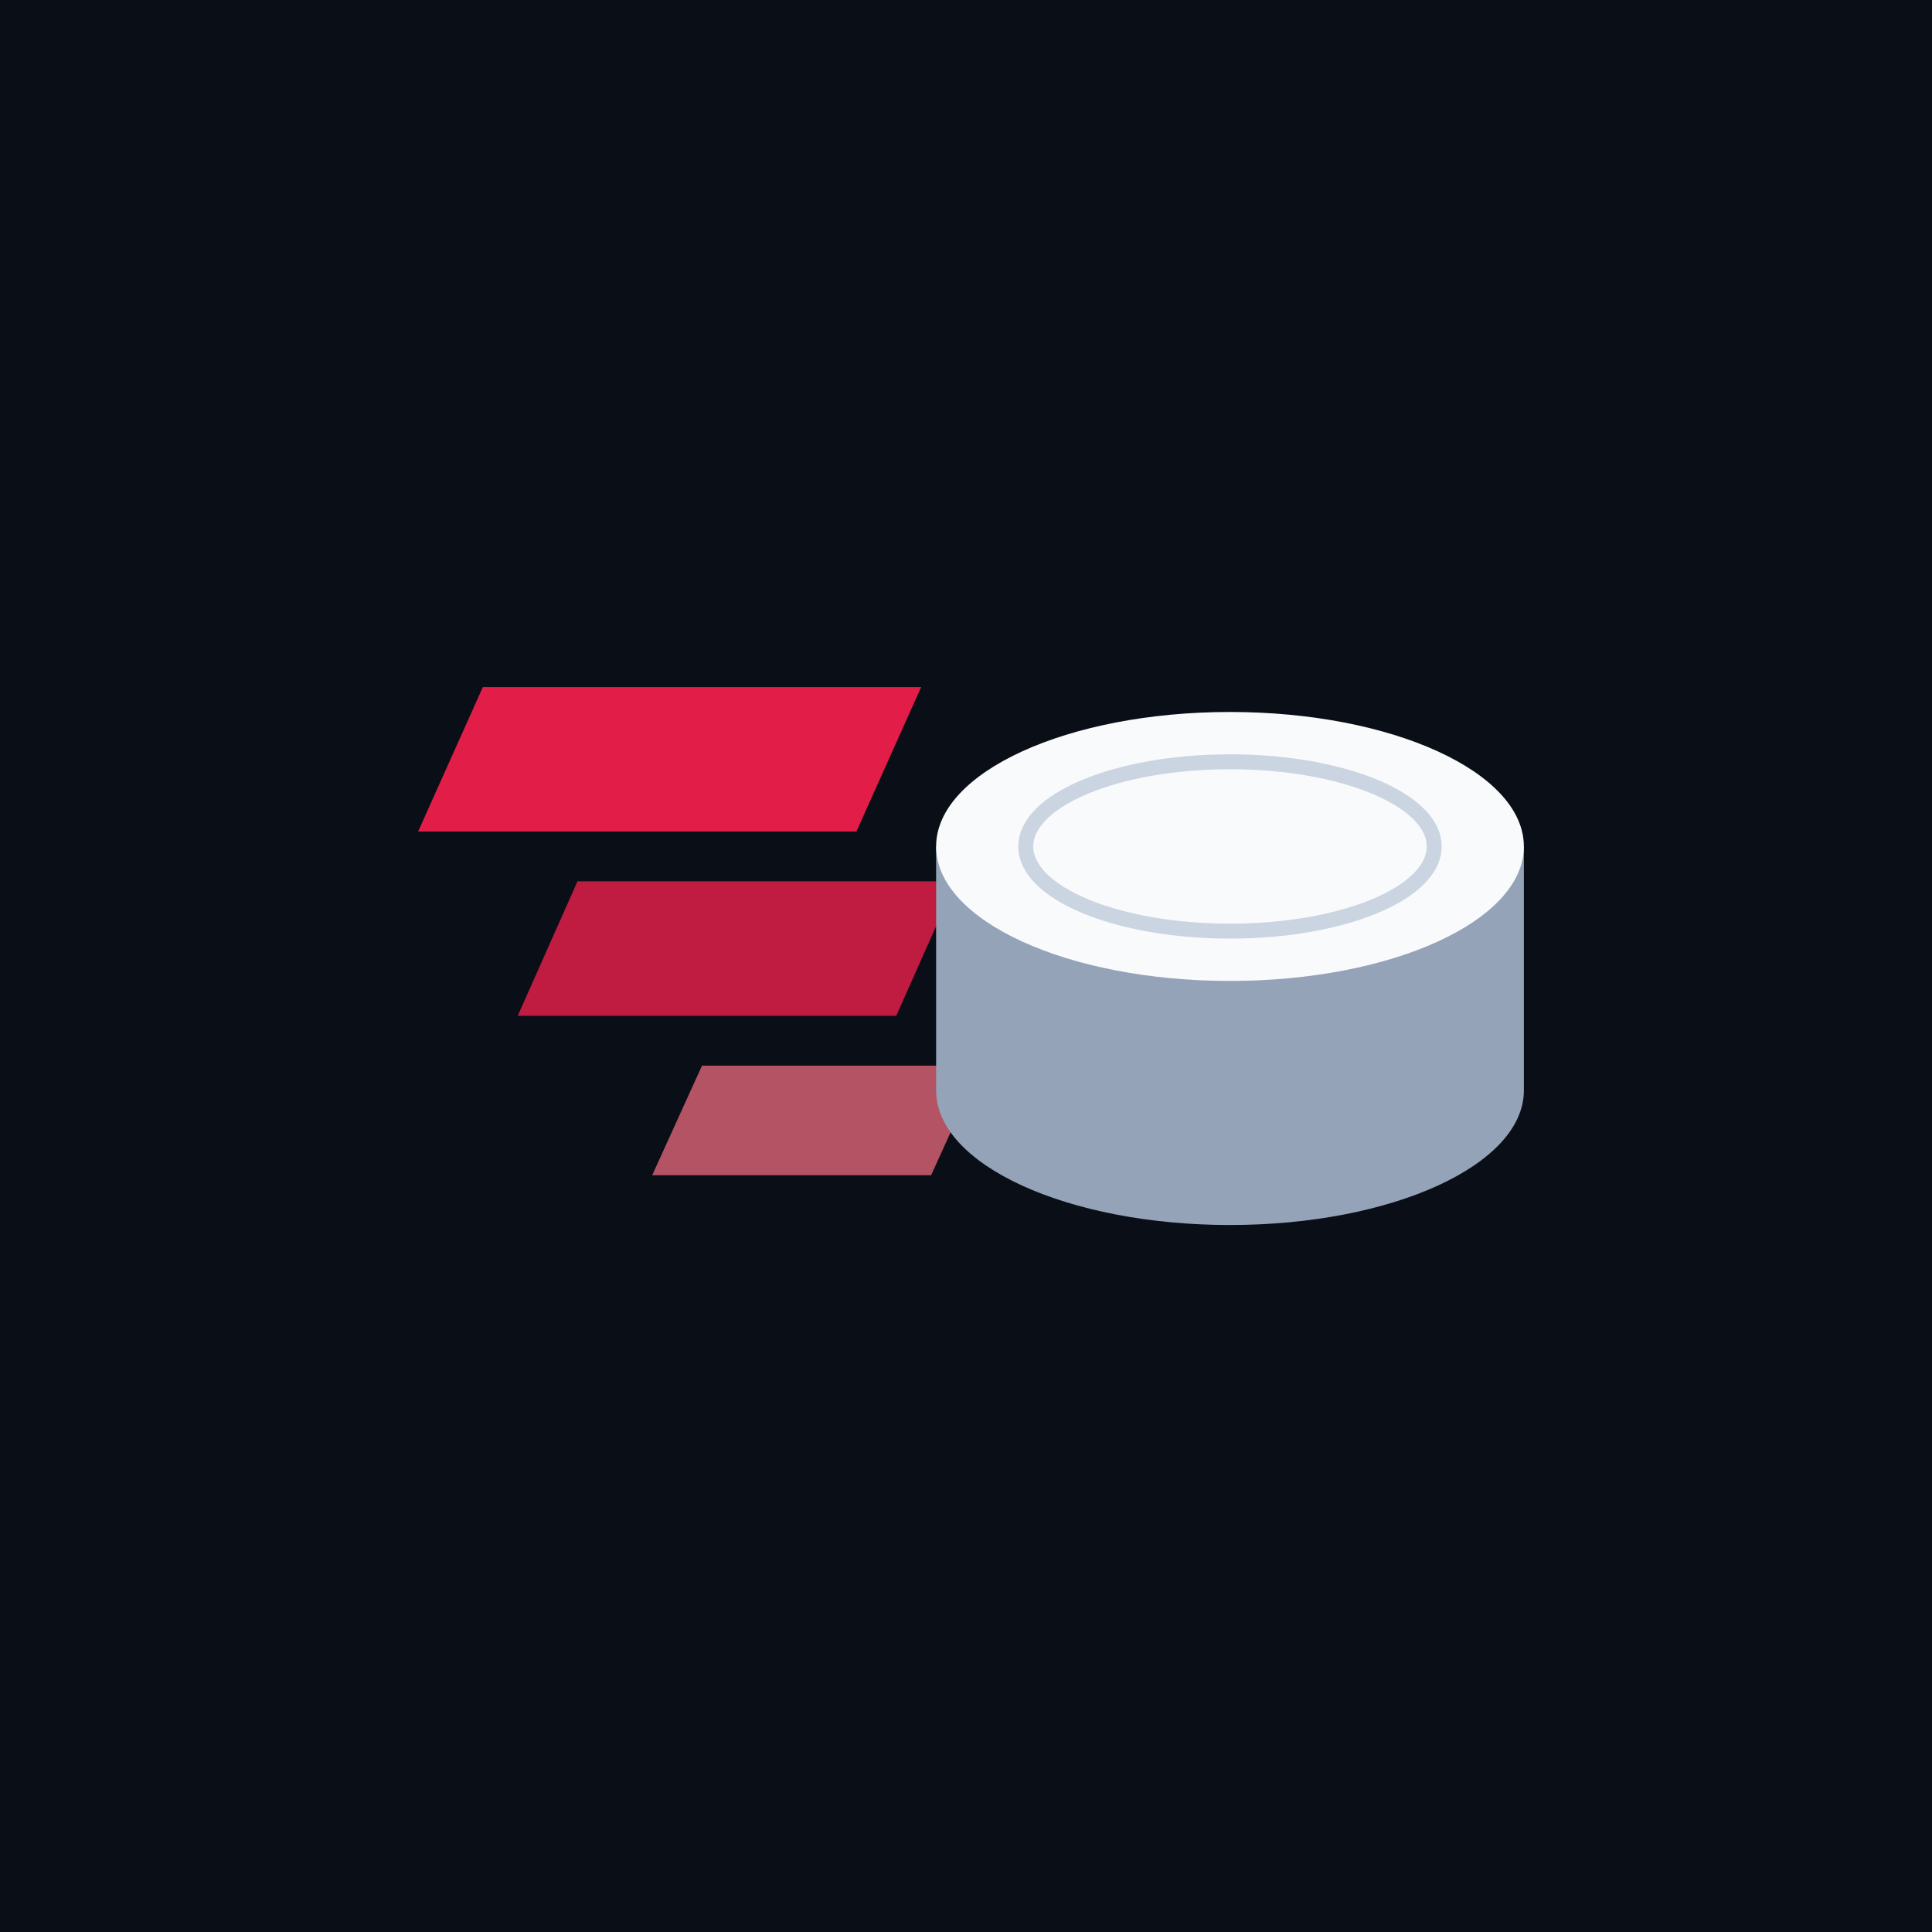
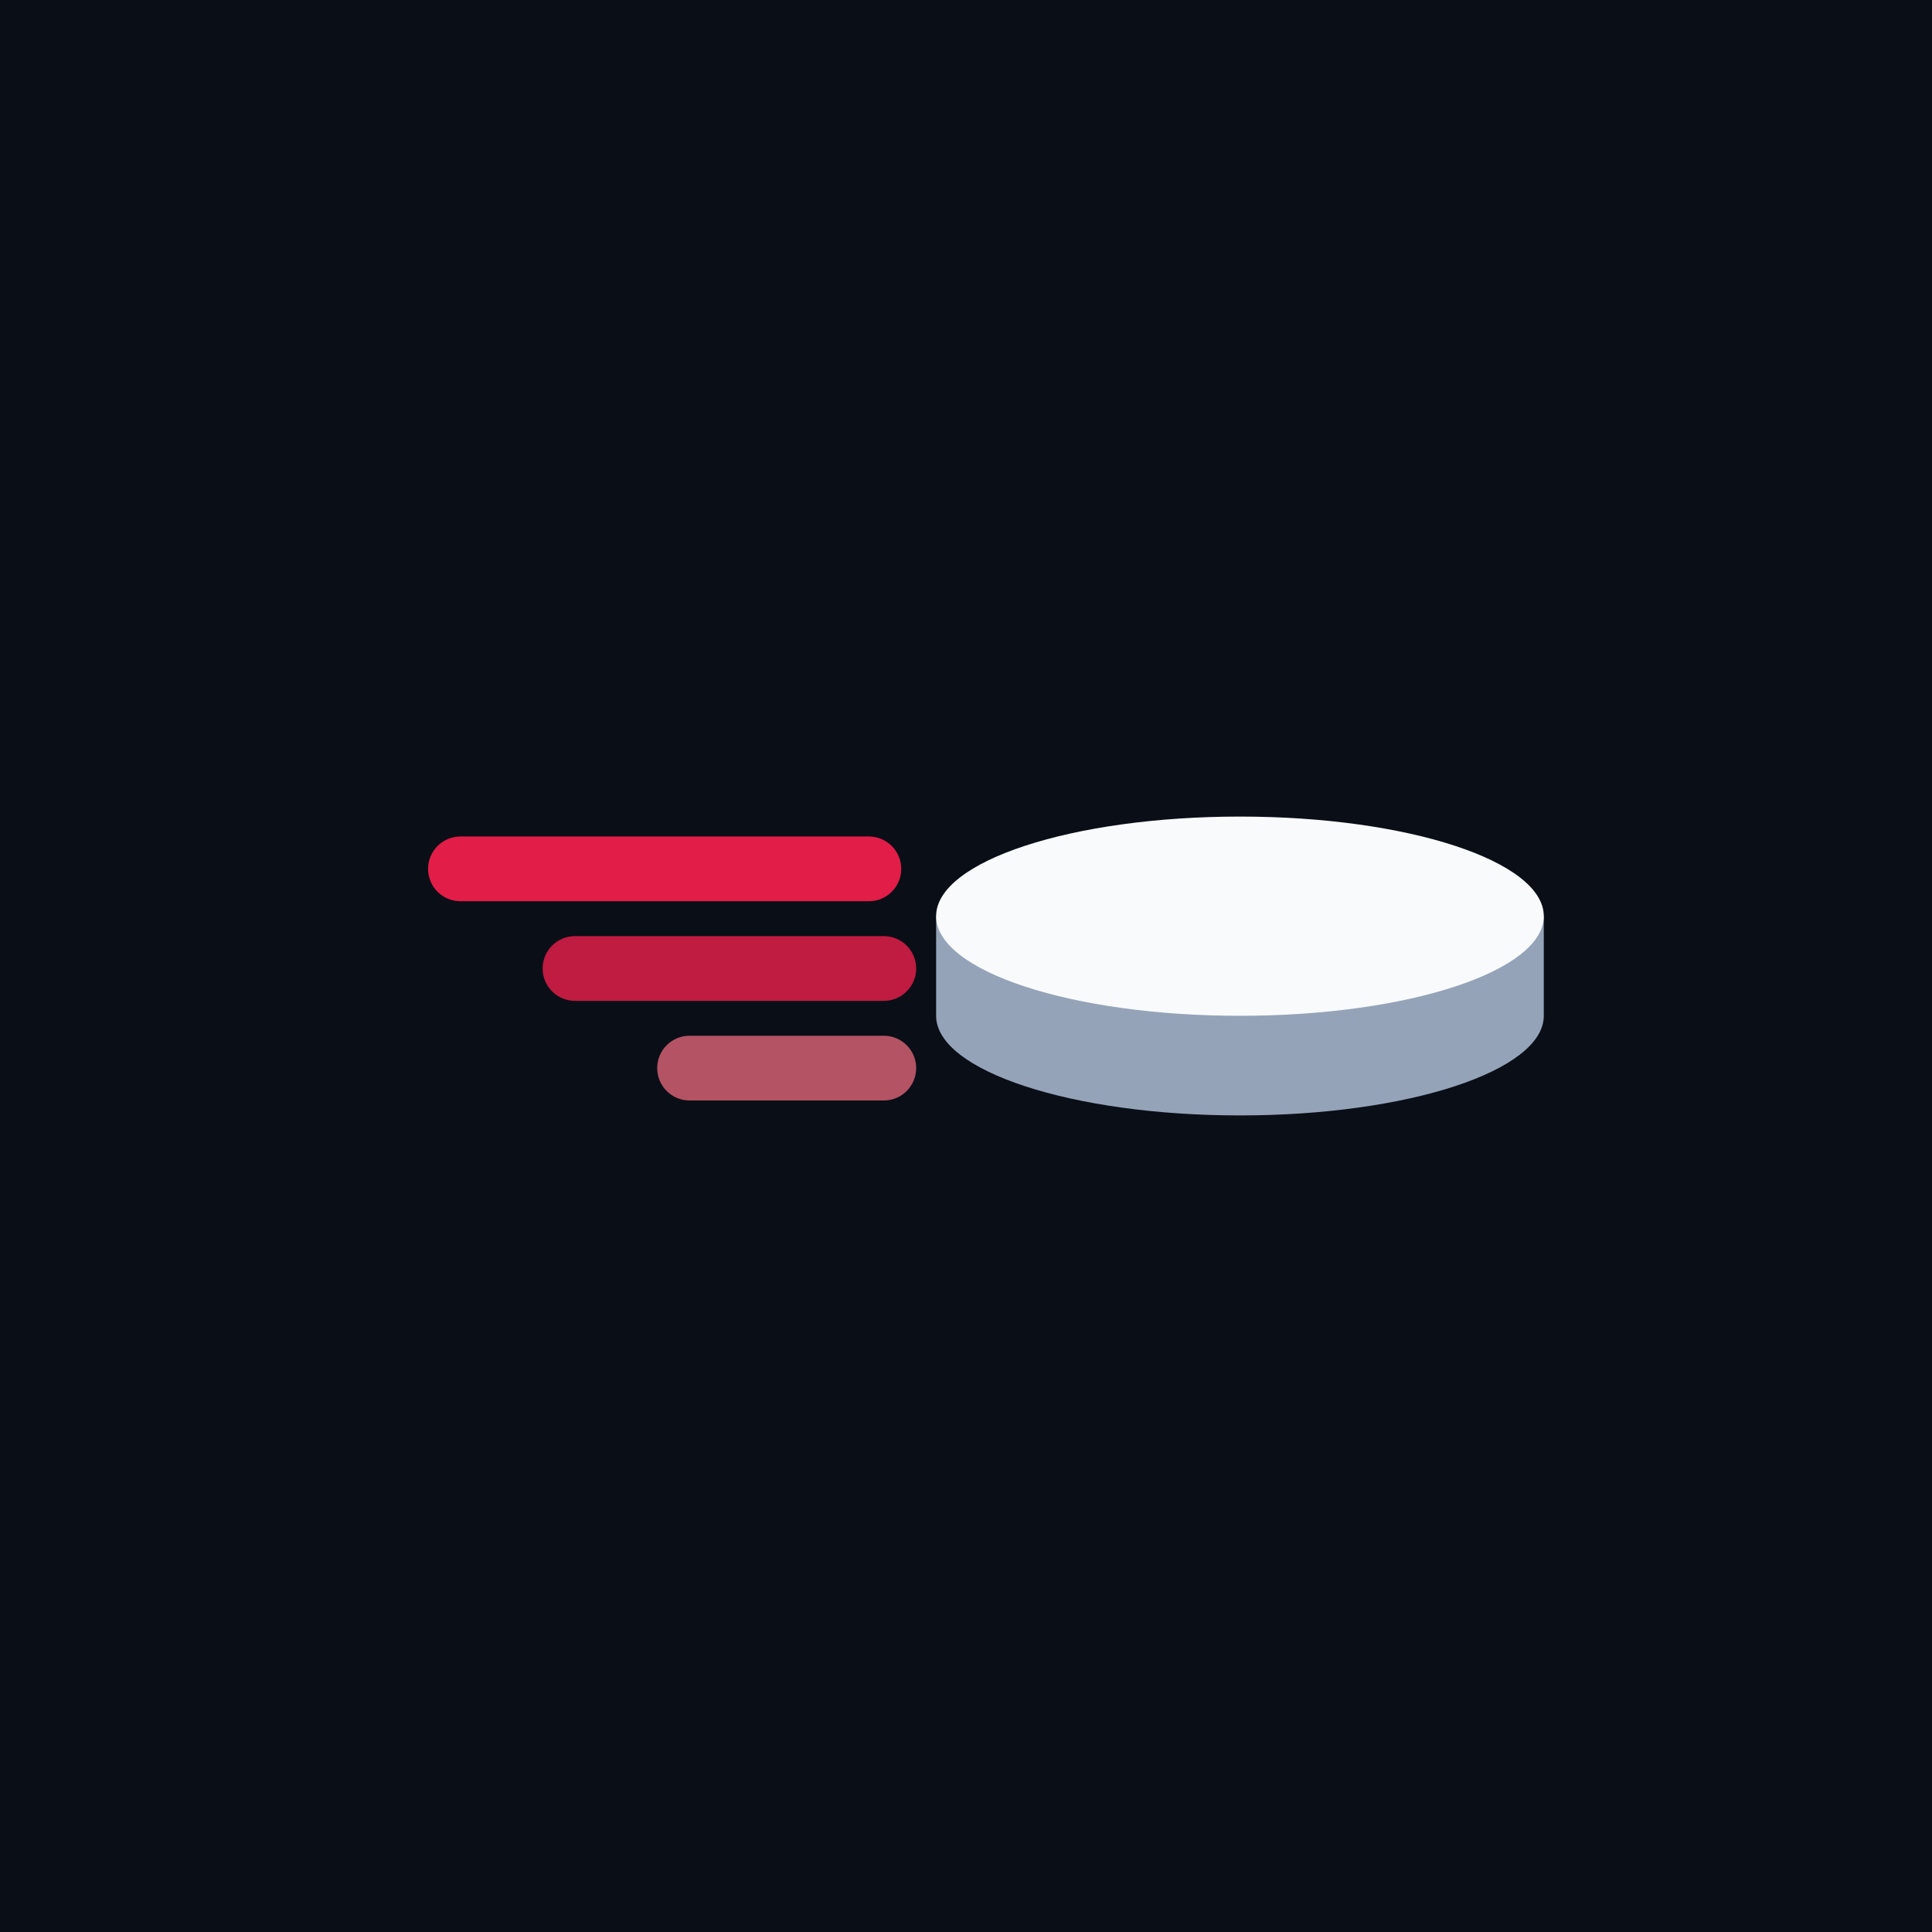
<svg xmlns="http://www.w3.org/2000/svg" viewBox="0 0 512 512" width="512" height="512">
  <rect width="512" height="512" fill="#0a0e17" />
-   <g transform="translate(256 256) scale(.66) translate(-256 -262)">
+   <g transform="translate(256 256) scale(.66) translate(-256 -270)">
    <g>
-       <path d="M62 150 H238 L212 208 H36 Z" fill="#e11d48" />
-       <path d="M100 228 H252 L228 282 H76 Z" fill="#e11d48" opacity=".85" />
-       <path d="M150 302 H262 L242 346 H130 Z" fill="#fb7185" opacity=".7" />
-       <path d="M244 214 V312 A118 54 0 0 0 480 312 V214 Z" fill="#94a3b8" />
-       <ellipse cx="362" cy="214" rx="118" ry="54" fill="#f8fafc" />
-       <ellipse cx="362" cy="214" rx="82" ry="34" fill="none" stroke="#cbd5e1" stroke-width="6" />
+       <rect x="40" y="218" width="190" height="26" rx="13" fill="#e11d48" />
+       <rect x="86" y="258" width="150" height="26" rx="13" fill="#e11d48" opacity=".85" />
+       <rect x="132" y="298" width="104" height="26" rx="13" fill="#fb7185" opacity=".7" />
+       <path d="M244 250 V290 A122 40 0 0 0 488 290 V250 Z" fill="#94a3b8" />
+       <ellipse cx="366" cy="250" rx="122" ry="40" fill="#f8fafc" />
    </g>
  </g>
</svg>
